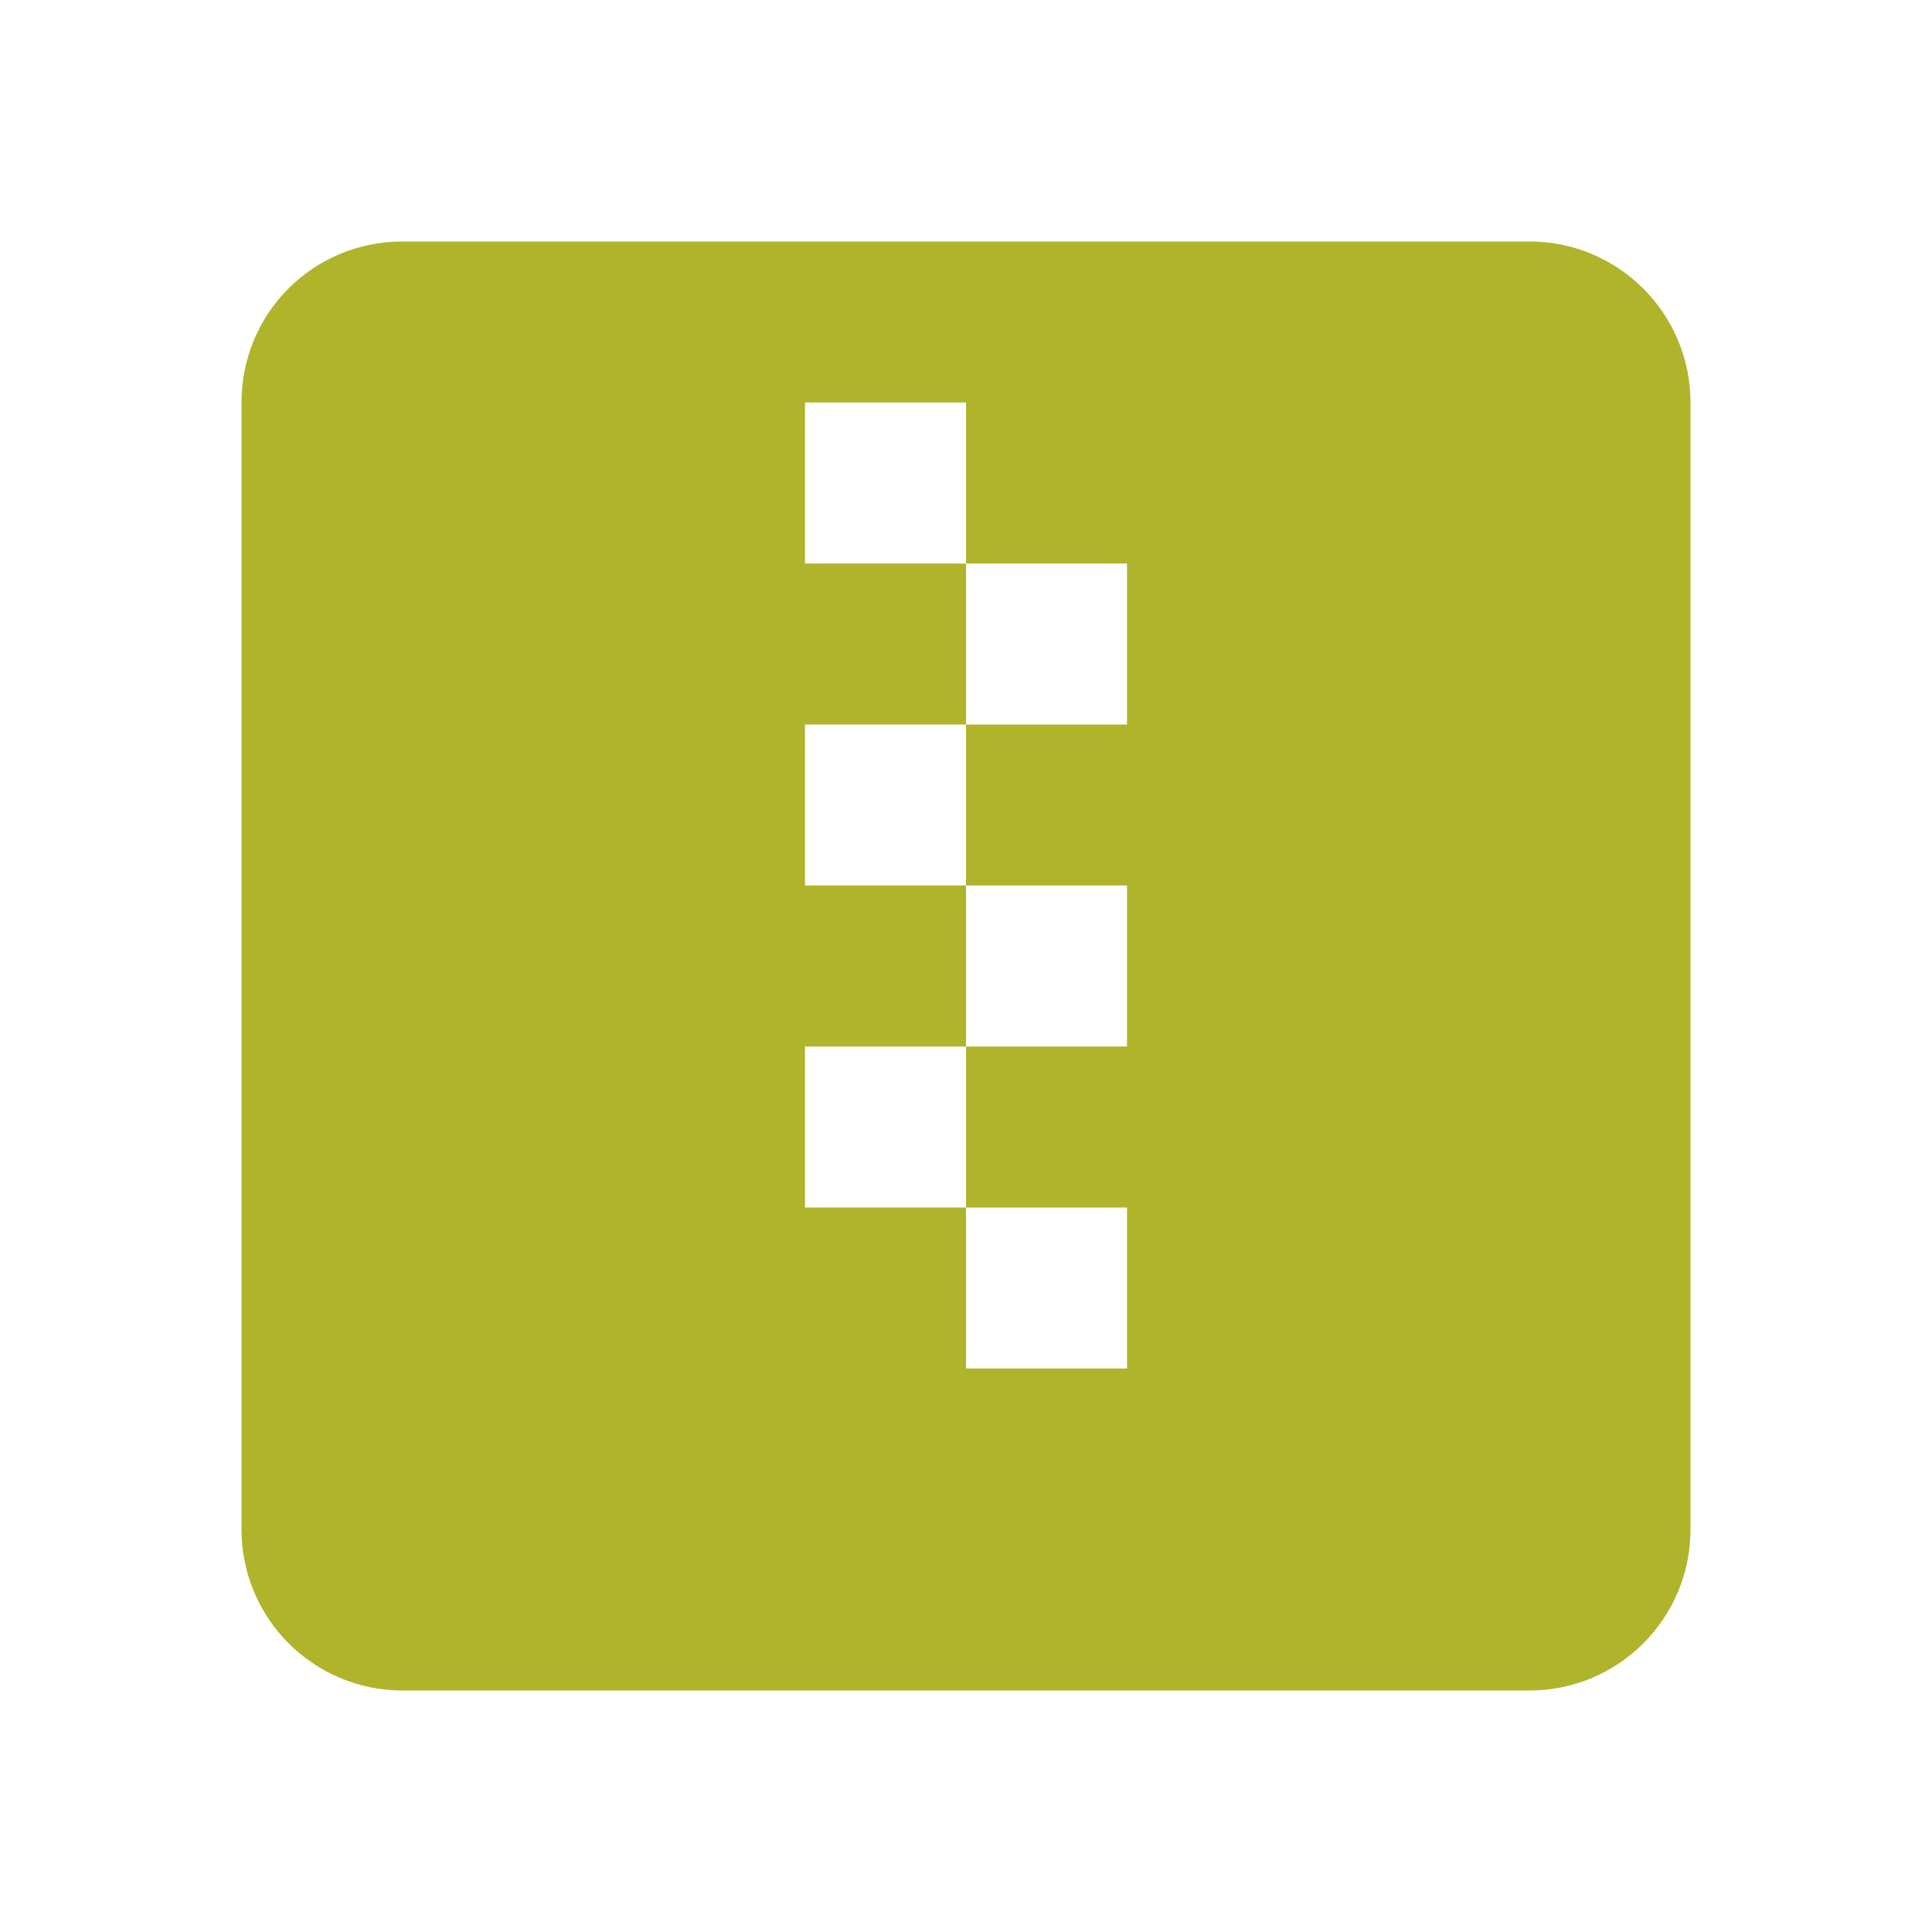
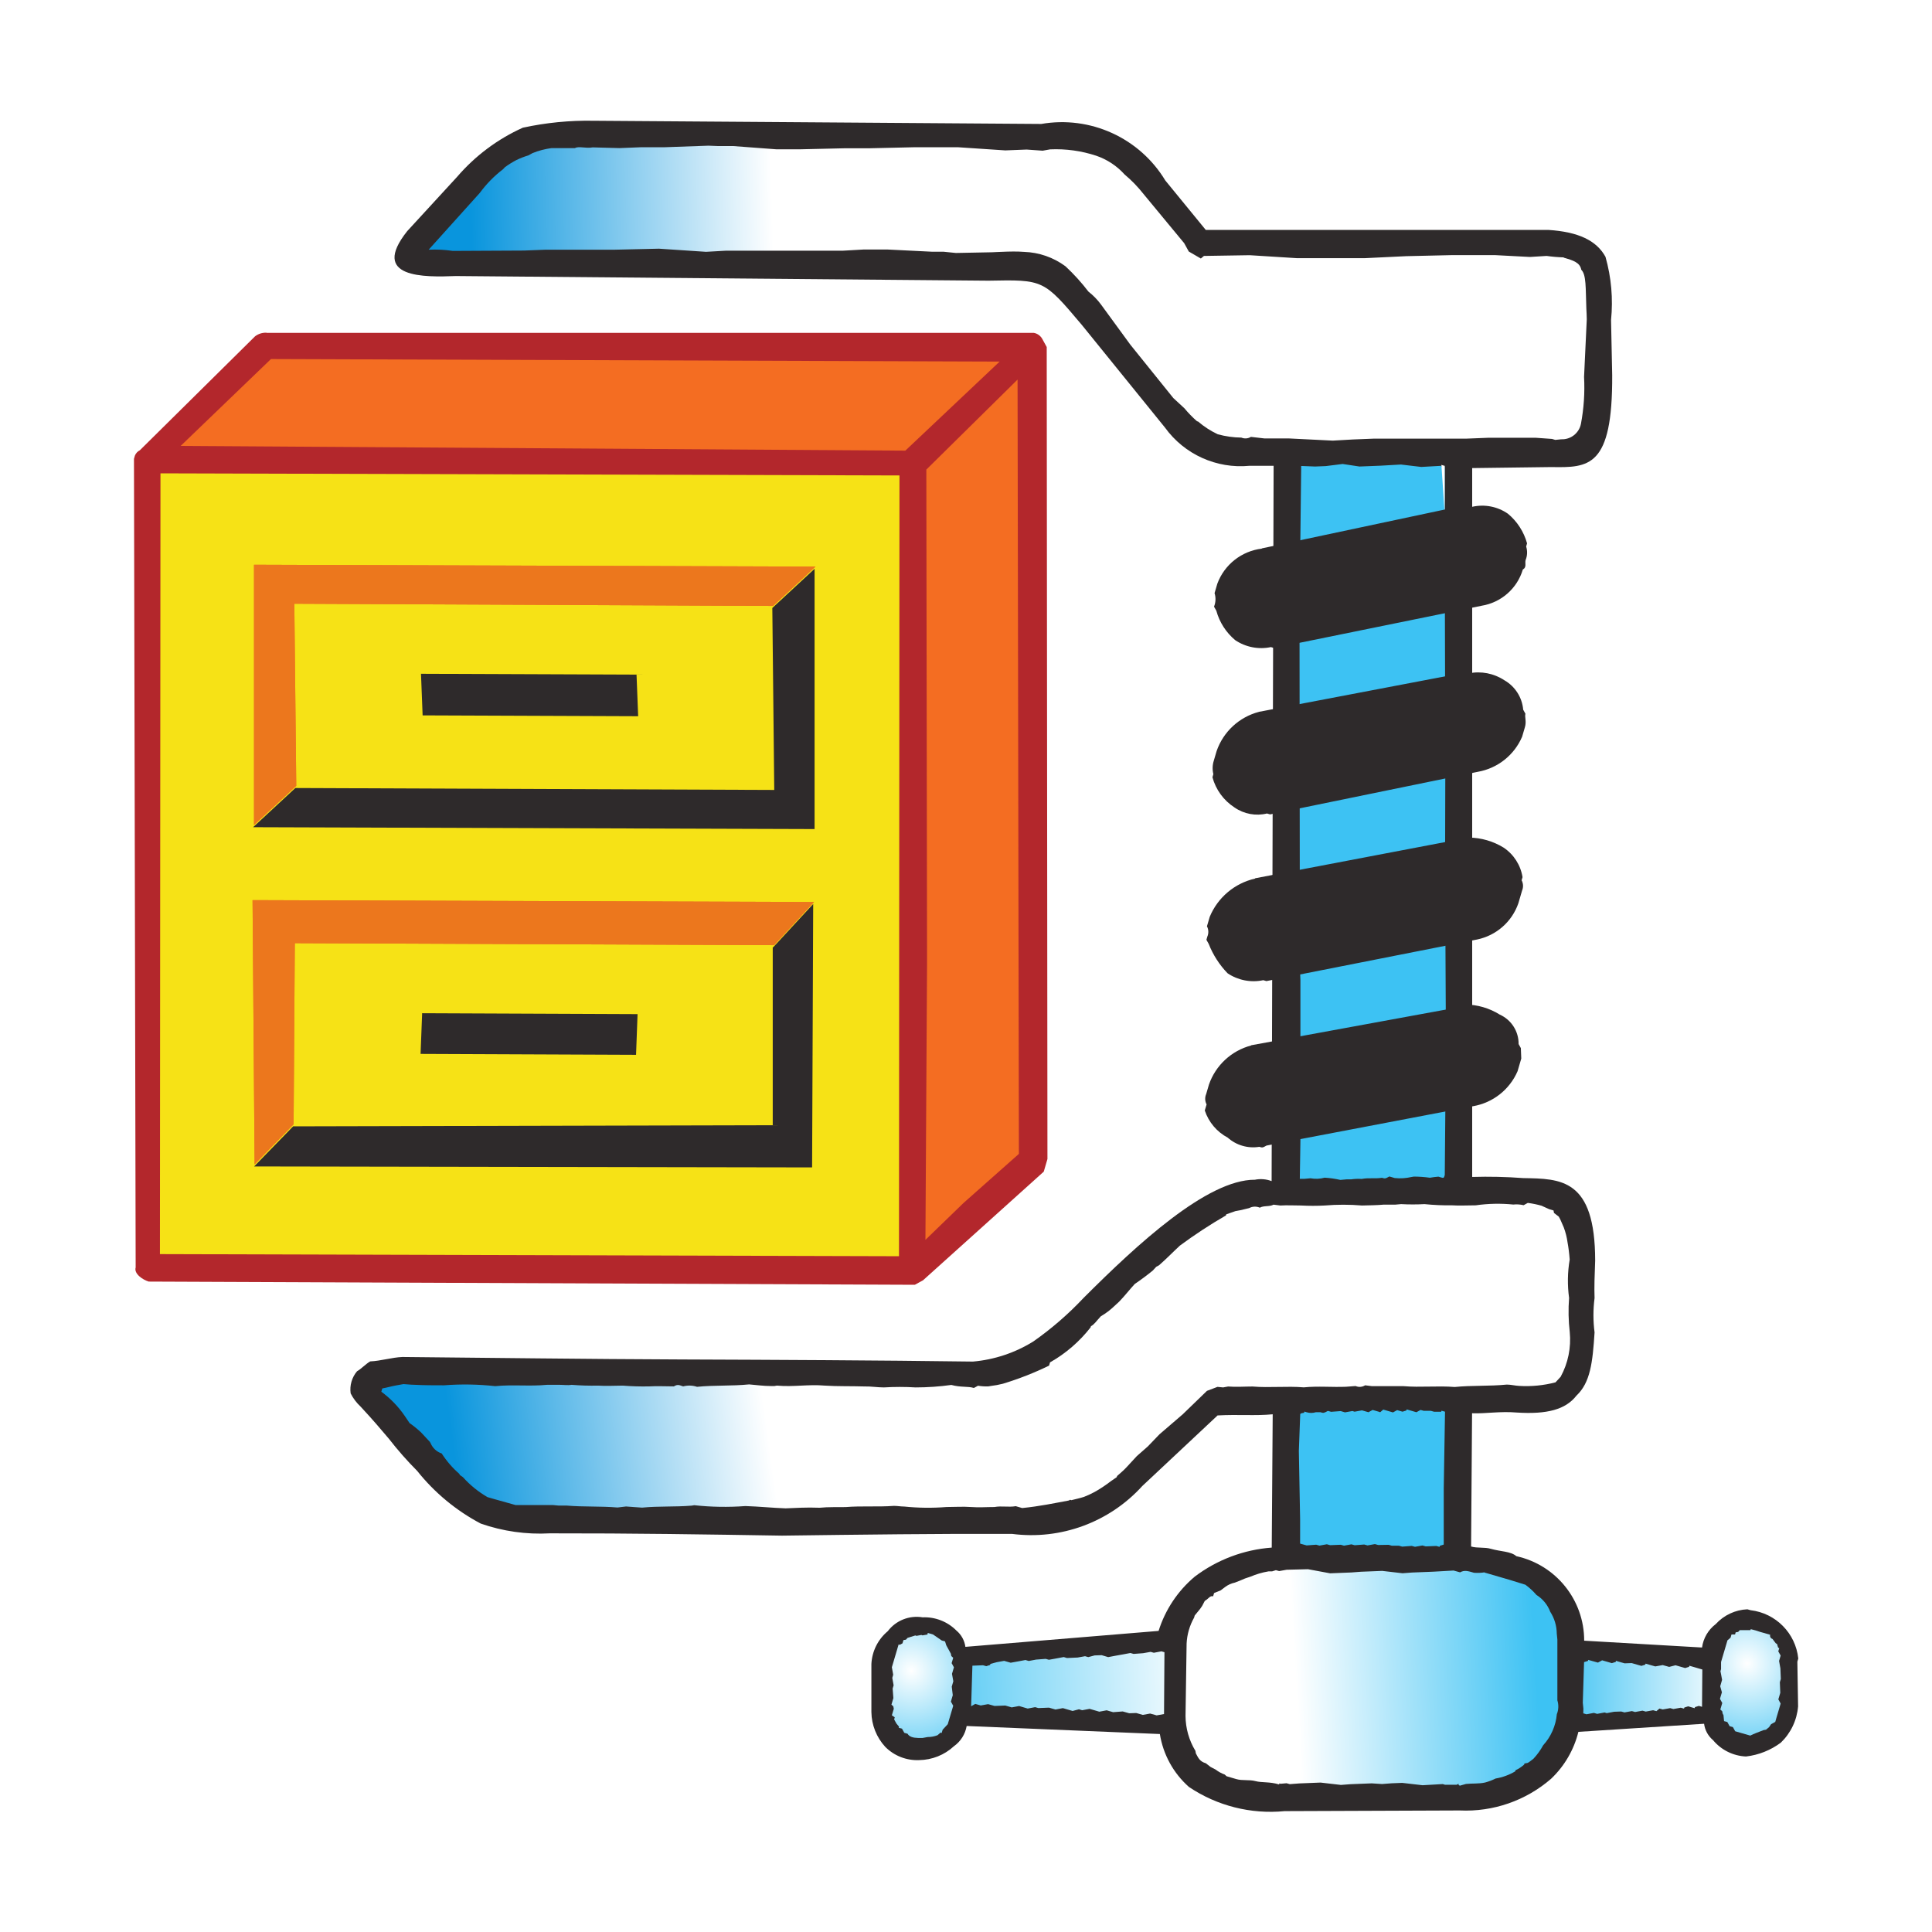
- <svg xmlns="http://www.w3.org/2000/svg" viewBox="0 0 24 24">
-   <path fill="#afb42b" d="M14 17h-2v-2h-2v-2h2v2h2m0-6h-2v2h2v2h-2v-2h-2V9h2V7h-2V5h2v2h2m5-4H5c-1.11 0-2 .89-2 2v14a2 2 0 0 0 2 2h14a2 2 0 0 0 2-2V5a2 2 0 0 0-2-2" />
+ <svg xmlns="http://www.w3.org/2000/svg" xmlns:xlink="http://www.w3.org/1999/xlink" viewBox="0 0 32 32">
+   <defs>
+     <radialGradient id="a" cx="-428.363" cy="-337.616" r="0.076" gradientTransform="matrix(22.426, -0.918, 0.944, 23.053, 9940.275, 7417.533)" gradientUnits="userSpaceOnUse">
+       <stop offset="0" stop-color="#fff" />
+       <stop offset="1" stop-color="#41c3f3" />
+     </radialGradient>
+     <linearGradient id="b" x1="-414.07" y1="-323.688" x2="-413.475" y2="-323.688" gradientTransform="translate(3599.15 2562.224) rotate(-2.754) scale(8.352)" gradientUnits="userSpaceOnUse">
+       <stop offset="0" stop-color="#3dc2f3" />
+       <stop offset="1" stop-color="#fff" />
+     </linearGradient>
+     <linearGradient id="c" x1="-466.763" y1="-351.799" x2="-466.168" y2="-351.799" gradientTransform="translate(-3224.585 -2139.318) rotate(176.688) scale(6.683)" xlink:href="#b" />
+     <linearGradient id="d" x1="-515.182" y1="-375.873" x2="-514.587" y2="-375.873" gradientTransform="matrix(-2.607, 0.014, -0.014, -2.607, -1327.883, -959.089)" xlink:href="#b" />
+     <linearGradient id="e" x1="-413.465" y1="-322.372" x2="-412.869" y2="-322.372" gradientTransform="translate(3557.82 2614.61) rotate(-1.63) scale(8.403)" gradientUnits="userSpaceOnUse">
+       <stop offset="0" stop-color="#0995dd" />
+       <stop offset="1" stop-color="#fff" />
+     </linearGradient>
+     <linearGradient id="f" x1="-515.182" y1="-373.034" x2="-514.587" y2="-373.034" gradientTransform="matrix(-2.607, 0.014, -0.014, -2.607, -1327.785, -940.81)" xlink:href="#b" />
+     <linearGradient id="g" x1="-415.664" y1="-321.968" x2="-415.069" y2="-321.968" gradientTransform="translate(3992.128 2325.757) rotate(-7.749) scale(8.752)" xlink:href="#e" />
+     <radialGradient id="h" cx="-435.908" cy="-337.858" r="0.076" gradientTransform="matrix(22.426, -0.918, 0.944, 23.053, 10123.552, 7416.068)" xlink:href="#a" />
+     <linearGradient id="i" x1="-397.199" y1="-317.443" x2="-396.604" y2="-317.443" gradientTransform="translate(1942.918 1600.128) rotate(0.719) scale(4.876)" xlink:href="#b" />
+   </defs>
+   <path d="M9.832,2l7.415.053a2,2,0,0,1,2.054.936l.67.819h5.672c.5.032.8.175.949.446A2.8,2.8,0,0,1,26.684,5.3l.019.913c.008,1.534-.388,1.533-1.009,1.523l-1.31.017,0,11.741a8.05,8.05,0,0,1,.846.019c.621.011,1.19.005,1.191,1.366-.009.224-.017.45-.01.621a2.2,2.2,0,0,0,0,.569c-.032.5-.07.83-.3,1.047-.18.231-.487.312-.988.28-.277-.024-.516.021-.741.012l-.016,2.207c.105.031.225.007.33.039.156.045.329.04.419.121a1.43,1.43,0,0,1,1.124,1.4l1.952.113a.587.587,0,0,1,.227-.388.754.754,0,0,1,.524-.245l.053.015a.9.9,0,0,1,.79.8l-.015.053.012.741a.942.942,0,0,1-.286.6,1.194,1.194,0,0,1-.577.229.753.753,0,0,1-.546-.271.425.425,0,0,1-.148-.271l-2.082.134a1.6,1.6,0,0,1-.452.777,2.156,2.156,0,0,1-1.513.525l-2.9.011a2.421,2.421,0,0,1-1.585-.4,1.483,1.483,0,0,1-.482-.877l-3.2-.133a.518.518,0,0,1-.211.335.866.866,0,0,1-.577.23.745.745,0,0,1-.56-.219.868.868,0,0,1-.23-.577l0-.794a.754.754,0,0,1,.271-.545.6.6,0,0,1,.577-.23.745.745,0,0,1,.56.219.428.428,0,0,1,.149.27l3.2-.264a1.928,1.928,0,0,1,.6-.9,2.406,2.406,0,0,1,1.274-.48l.016-2.208c-.292.028-.568,0-.913.019l-1.247,1.169a2.482,2.482,0,0,1-2.158.793c-1.19-.005-2.5.012-3.809.029-1.243-.02-2.484-.04-3.847-.038a2.971,2.971,0,0,1-1.144-.162,3.342,3.342,0,0,1-1.052-.872,5.746,5.746,0,0,1-.469-.533c-.127-.15-.253-.3-.469-.533a.763.763,0,0,1-.164-.218.467.467,0,0,1,.106-.367c.067-.037.15-.126.218-.163.172-.007.359-.066.532-.073,1.415.013,3.053.035,4.639.041s3.173.013,4.812.035a2.273,2.273,0,0,0,1-.333,5.376,5.376,0,0,0,.833-.722c.88-.88,2.044-1.96,2.837-1.957a.5.5,0,0,1,.277.023l.033-11.848-.4,0a1.545,1.545,0,0,1-1.4-.634l-1.377-1.7c-.633-.75-.633-.75-1.546-.732L7.55,4.572c-.517.02-1.429.04-.805-.744l.827-.9A3.127,3.127,0,0,1,8.66,2.115,5.06,5.06,0,0,1,9.828,2" style="fill:#2e2a2b" />
+   <path d="M15.366,27.055l-.005.018-.041.007-.041.007-.018-.007-.082.015-.018-.007-.128.04-.028.03-.041.007-.016.054-.046.025-.018-.007-.016.054-.016.054-.016.054-.016.054-.016.054-.016.054-.016.054.022.123-.005.018-.01.035.022.123-.016.054.012.158-.016.054-.016.054.031.028.008.041-.016.054-.016.054.048.033-.01.035.038.069.043.051-.005.018.054.015.038.069.054.015c.028.051.092.068.173.07l.077,0,.082-.015a.45.45,0,0,0,.164-.03l.051-.044.018.007.016-.054.085-.092.016-.054.016-.054.016-.054.016-.054.016-.054.01-.035-.038-.069.031-.107-.017-.141.026-.089-.022-.123.016-.054.016-.054-.038-.069.016-.054.01-.035-.031-.028-.008-.041-.013-.023-.025-.046-.038-.069-.02-.064-.054-.015-.145-.1-.089-.026Z" style="fill:url(#a)" />
+   <polygon points="19.234 27.352 19.111 27.375 19.058 27.36 18.935 27.382 18.776 27.394 18.723 27.379 18.6 27.402 18.477 27.424 18.355 27.447 18.247 27.415 18.13 27.419 18.025 27.447 17.972 27.432 17.849 27.454 17.672 27.462 17.619 27.446 17.496 27.469 17.373 27.491 17.32 27.476 17.161 27.488 17.039 27.511 16.985 27.495 16.862 27.518 16.74 27.54 16.632 27.509 16.51 27.531 16.405 27.559 16.399 27.577 16.336 27.597 16.282 27.582 16.106 27.589 16.085 28.261 16.154 28.222 16.244 28.248 16.366 28.226 16.42 28.241 16.473 28.256 16.65 28.249 16.703 28.264 16.757 28.28 16.88 28.257 16.933 28.273 17.022 28.299 17.145 28.276 17.199 28.291 17.375 28.284 17.429 28.3 17.482 28.315 17.605 28.292 17.659 28.308 17.766 28.339 17.871 28.311 17.924 28.327 18.047 28.304 18.154 28.335 18.208 28.351 18.33 28.328 18.384 28.344 18.437 28.359 18.596 28.347 18.65 28.362 18.703 28.377 18.82 28.373 18.928 28.404 19.05 28.382 19.104 28.397 19.158 28.412 19.28 28.39 19.287 27.366 19.233 27.35 19.234 27.352" style="fill:url(#b)" />
+   <path d="M24.59,26.043a.777.777,0,0,1-.176.007c-.1-.03-.162-.047-.23-.007l-.054-.015-.054-.015-.335.019-.176.007-.176.007-.158.012-.337-.039-.353.014-.158.012-.176.007-.176.007-.367-.068L21.31,26l-.123.022-.054-.015-.064.02-.059,0a1.327,1.327,0,0,0-.3.088,1.161,1.161,0,0,0-.174.066l-.087.033a.406.406,0,0,0-.156.071l-.074.056-.11.045-.016.054c-.053-.015-.071.038-.138.076l-.044.084-.033.048-.09.11-.01.035a.967.967,0,0,0-.124.429l-.018,1.2A1.128,1.128,0,0,0,19.8,29l.007.041c.037.067.06.134.165.164l.079.061.084.044a.551.551,0,0,0,.15.082l.031.028.071.021.089.026c.1.03.215.006.319.034s.234.007.391.055l.005-.018.018.007.1-.009.054.015.158-.012.176-.007.176-.007.337.039.158-.012.176-.007.176-.007.171.011.158-.012.176-.007.337.039.335-.019.036.011h.194c.067-.037,0,0,.054.015l.1-.028c.106-.012.209,0,.317-.024a.942.942,0,0,0,.174-.066.936.936,0,0,0,.325-.119l.005-.018a.588.588,0,0,0,.143-.094l.005-.018L25.3,29.2l.023-.012.074-.056a1.072,1.072,0,0,0,.162-.224.881.881,0,0,0,.227-.515.344.344,0,0,0,.009-.23l0-1.006-.01-.1a.681.681,0,0,0-.108-.361.562.562,0,0,0-.229-.279,1.075,1.075,0,0,0-.183-.169L25,26.166l-.107-.031-.25-.073-.054-.015Z" style="fill:url(#c)" />
+   <path d="M23.876,7.715l-.335.019-.337-.04-.335.019-.176.007-.176.007-.278-.042-.281.035-.176.007-.23-.009-.028,2.432L21.53,16l.009.235,0,2.654-.01.636.077,0,.1-.009a.531.531,0,0,0,.235-.01,1.656,1.656,0,0,1,.26.037l.1-.009.077,0a.811.811,0,0,1,.176-.007c.12-.023.215,0,.335-.019.052.015.055.016.123-.022l.089.026a.824.824,0,0,0,.276-.017l.041-.007a2.009,2.009,0,0,1,.266.019,1.4,1.4,0,0,1,.141-.018l.036.011c.052.015.054.015.069-.038l.019-2.2-.014-2.889.007-2.961-.007-.176-.007-2.713,0-.794-.059,0,.005-.018Z" style="fill:url(#d)" />
+   <path d="M25.9,4.263a2.521,2.521,0,0,1-.283-.024l-.276.017-.572-.03h-.736l-.741.017-.687.033-.388,0H21.48L20.7,4.227l-.759.012-.051.043-.2-.116-.076-.138-.674-.815a2.164,2.164,0,0,0-.313-.323,1.118,1.118,0,0,0-.471-.311,2.133,2.133,0,0,0-.763-.105l-.123.022-.266-.019-.353.014-.779-.052h-.736l-.741.017h-.406l-.741.017-.388,0-.72-.054-.253,0-.153-.006L11,2.439l-.388,0-.353.014-.442-.012c-.119.022-.226-.025-.294.012-.135,0-.29,0-.388,0a1.279,1.279,0,0,0-.315.083l-.069.038a1.308,1.308,0,0,0-.2.078,1.45,1.45,0,0,0-.19.119l-.028.031a1.919,1.919,0,0,0-.385.392L7.1,4.136a2.047,2.047,0,0,1,.4.02L8.679,4.15l.353-.014h1.142l.741-.017.779.052.335-.019.794,0h1.142l.335-.019h.406l.725.036h.194l.207.021.565-.011c.07,0,.115-.007.176-.007.156-.007.272-.009.388,0a1.219,1.219,0,0,1,.686.238,3.355,3.355,0,0,1,.381.42,1.089,1.089,0,0,1,.209.215l.485.664.712.884.183.169a1.878,1.878,0,0,0,.209.215l.018.005a1.451,1.451,0,0,0,.326.211,1.558,1.558,0,0,0,.391.055.173.173,0,0,0,.158-.012l.225.026h.406l.725.036.335-.019.353-.014.388,0h1.142l.353-.014.388,0h.406l.266.019.054.016.1-.01a.319.319,0,0,0,.325-.254,3.266,3.266,0,0,0,.052-.779l.045-.955c0-.068-.005-.114-.007-.176-.013-.345,0-.562-.084-.644-.022-.12-.133-.155-.29-.2ZM23.874,7.7l.055.81,0-.794L23.874,7.7Z" style="fill:url(#e)" />
+   <path d="M23.876,23.365l-.005.018-.117,0-.054-.015-.117,0-.054-.015-.069.038-.161-.047-.005.018-.064.02-.089-.026-.069.038-.161-.047-.051.044-.018-.007-.107-.031-.069.038-.107-.031-.123.022-.036-.011-.123.022-.071-.021-.158.012-.054-.015c-.068.037-.071.038-.123.022l-.077,0a.258.258,0,0,1-.153,0l-.036-.011L21.6,23.4l-.041.007-.023.012-.023.613.021,1.129v.406l.054.015.054.015.158-.012.054.015.123-.022.054.015.176-.007.054.015.123-.022.054.015.158-.012.054.015.123-.022.054.015L23,25.587l.054.015.117,0,.054.015.158-.012.054.015.123-.022.054.015.176-.007.054.015.005-.018.064-.02,0-.794v-.135l.021-1.272-.054-.015Z" style="fill:url(#f)" />
+   <path d="M25.542,19.973a1.57,1.57,0,0,0-.237-.049l-.069.038a.5.5,0,0,0-.171-.011,2.583,2.583,0,0,0-.623.013c-.142,0-.276.008-.388,0a3.98,3.98,0,0,1-.46-.02,3.534,3.534,0,0,1-.388,0l-.1.009-.077,0-.117,0c-.1.009-.219.011-.353.014a3.682,3.682,0,0,0-.618,0,3.69,3.69,0,0,1-.388,0c-.113,0-.233-.007-.347,0l-.112-.014c-.068.037-.16.012-.228.05a.2.2,0,0,0-.176.007l-.146.035-.082.015-.151.053-.005.018a8.1,8.1,0,0,0-.763.5c-.117.108-.223.219-.346.326l-.046.025-.056.061c-.093.077-.192.15-.3.224-.083.089-.168.2-.259.293l-.08.074a1.176,1.176,0,0,1-.223.168c-.083.089-.1.127-.164.165l-.005.018a2.265,2.265,0,0,1-.672.58l-.016.054a5.191,5.191,0,0,1-.765.3,1.5,1.5,0,0,1-.2.037l-.041.007a.84.84,0,0,1-.171-.011l-.046.025-.023.012c-.1-.031-.216-.007-.373-.05a4.353,4.353,0,0,1-.593.041,4.292,4.292,0,0,0-.524,0c-.106,0-.215-.019-.324-.016-.219-.007-.439,0-.654-.014-.277-.024-.517.025-.794,0l-.041.007-.059,0c-.12,0-.241-.017-.36-.027-.293.029-.572.011-.863.04a.406.406,0,0,0-.23-.007c-.052-.015-.086-.043-.153,0-.14,0-.281-.008-.406,0a4.247,4.247,0,0,1-.442-.013c-.136,0-.273.01-.406,0a4.249,4.249,0,0,1-.442-.013c-.059.011-.131,0-.194,0s-.142,0-.212,0c-.292.028-.566-.007-.858.022a4.549,4.549,0,0,0-.848-.014c-.167,0-.333,0-.5-.009-.057,0-.114-.009-.171-.011l-.123.022c-.078.014-.15.036-.228.05l-.016.054a1.663,1.663,0,0,1,.387.4l.081.12a1.712,1.712,0,0,1,.188.152l.148.159.013.023a.3.3,0,0,0,.183.169,1.572,1.572,0,0,0,.29.336l.013.023.048.033a1.675,1.675,0,0,0,.407.331l.107.031.357.1c.113,0,.263,0,.406,0h.212l.094.009.135,0c.277.024.566.008.843.032l.141-.017c.088.009.178.011.266.019.278-.027.546-.01.822-.033l.041-.007a4.606,4.606,0,0,0,.848.014c.224.007.442.03.666.038.172-.006.34-.019.565-.01.146-.015.294-.008.429-.011.269-.022.53,0,.8-.02.057,0,.114.011.171.011a3.859,3.859,0,0,0,.7.008c.136,0,.273-.01.406,0s.253,0,.388,0c.12-.022.233.007.353-.014l.107.031c.292-.029.532-.081.772-.125l.023-.012.018.007c.084-.021.141-.033.21-.055a1.435,1.435,0,0,0,.156-.071l.046-.025a2.2,2.2,0,0,0,.241-.162l.1-.069.005-.018c.052-.047.108-.092.159-.148l.169-.183.182-.16.192-.2.387-.333.4-.387.174-.066.094.009.082-.015c.133.011.27,0,.406,0,.277.024.571-.01.848.014.239-.024.466,0,.7-.01l.158-.012a.17.17,0,0,0,.158-.012l.112.014.117,0c.128,0,.263,0,.406,0,.277.024.571-.009.848.014.292-.029.572-.011.863-.04.07,0,.137.019.207.022a1.918,1.918,0,0,0,.6-.059l.085-.092A1.285,1.285,0,0,0,26,22.063a2.921,2.921,0,0,1-.011-.565,2.092,2.092,0,0,1,.01-.636c-.008-.107-.02-.2-.035-.281a1.147,1.147,0,0,0-.063-.251l-.058-.133-.025-.046-.079-.061-.008-.041-.071-.021-.12-.054Z" style="fill:url(#g)" />
+   <path d="M28.993,27l-.117,0-.059,0-.028.03-.041.007-.01.035-.059,0-.016.054-.051.043-.01.035-.016.054-.016.054-.016.054-.016.054-.016.054-.016.054,0,.118-.005.018-.005.018L28.5,27.7l.008.041.015.082-.031.107.028.1-.016.054-.016.054.038.069-.016.054-.016.054.031.028.008.041.013.023.01.1.054.015.038.069.054.015.038.069.107.031.143.041c.058-.031.151-.063.22-.091l.041-.007.051-.043.033-.048.069-.038.005-.018.01-.035.016-.054.016-.054.016-.054.016-.054.01-.035-.038-.069.016-.054.016-.054-.007-.176.016-.054-.007-.176-.022-.123.016-.054.01-.035-.013-.023-.013-.023-.013-.023.016-.054-.018-.007-.02-.064-.018-.007-.056-.074a.055.055,0,0,1-.038-.069l-.107-.031-.054-.015a1.383,1.383,0,0,0-.161-.047Z" style="fill:url(#h)" />
+   <path d="M4.416,5.513H17.121a.2.2,0,0,1,.142.1l.074.135.012,13.449-.061.209-1,.9-1,.9-.068.037-.067.037L2.463,21.227c-.1-.031-.247-.129-.216-.234L2.219,7.6l.015-.053a.168.168,0,0,1,.082-.089L4.225,5.57a.29.29,0,0,1,.188-.059" style="fill:#b3272c" />
+   <polyline points="16.556 5.989 4.488 5.947 2.992 7.386 14.995 7.464 16.557 5.989" style="fill:#f46d22" />
+   <polyline points="16.854 6.287 15.343 7.778 15.355 15.948 15.328 20.536 15.96 19.924 16.876 19.112 16.854 6.288" style="fill:#f46d22" />
+   <polyline points="14.89 20.807 14.898 7.875 2.658 7.84 2.649 20.772 14.89 20.807" style="fill:#f6e216" />
+   <path d="M12.807,15.689l.662-.716-.018,4.363L4.209,19.32l.646-.664,7.944-.019,0-2.948ZM6.973,11.16l3.57.014.027.689L7,11.849l-.027-.689Zm5.819-1.091.032,3.015-7.932-.032-.7.649,9.3.031,0-4.311-.7.649Zm-5.8,6.713-.026.674,3.569.015.025-.674-3.569-.015" style="fill:#2e2a2b" />
+   <path d="M12.807,10.036,4.875,10l.032,3.016-.7.649,0-4.311,9.3.031-.7.649Zm.014,5.62.662-.716-9.3-.031.034,4.377.646-.664.02-3,7.932.033" style="fill:#ec771d" />
+   <polygon points="27.982 27.59 27.976 27.608 27.912 27.628 27.859 27.613 27.752 27.582 27.647 27.609 27.593 27.594 27.54 27.579 27.417 27.601 27.363 27.586 27.256 27.555 27.251 27.572 27.187 27.592 27.133 27.577 27.026 27.546 26.909 27.55 26.855 27.535 26.766 27.509 26.761 27.527 26.697 27.547 26.643 27.531 26.536 27.5 26.467 27.538 26.413 27.523 26.36 27.508 26.306 27.493 26.301 27.51 26.237 27.53 26.216 28.202 26.226 28.302 26.224 28.378 26.277 28.394 26.4 28.371 26.454 28.387 26.577 28.364 26.612 28.375 26.735 28.352 26.853 28.348 26.906 28.363 27.029 28.341 27.082 28.356 27.205 28.334 27.259 28.349 27.381 28.327 27.435 28.342 27.486 28.299 27.54 28.314 27.663 28.292 27.716 28.307 27.839 28.285 27.892 28.3 27.898 28.282 27.962 28.262 28.015 28.278 28.069 28.293 28.074 28.275 28.138 28.255 28.191 28.27 28.196 27.652 28.143 27.637 28.089 27.621 27.982 27.59 27.982 27.59" style="fill:url(#i)" />
+   <path d="M12.807,10.036,4.875,10l.032,3.016-.7.649,0-4.311,9.3.031-.7.649Zm.014,5.62.662-.716-9.3-.031.034,4.377.646-.664.02-3,7.932.033" style="fill:#ec771d" />
+   <path d="M20.9,9.083l3.385-.719.1.03a.746.746,0,0,1,.591.115A.975.975,0,0,1,25.293,9l-.015.052a.329.329,0,0,1-.009.224c-.015.052.022.12-.046.157a.855.855,0,0,1-.683.6l-3.438.7-.052-.015a.773.773,0,0,1-.591-.115.965.965,0,0,1-.313-.488l-.038-.067a.329.329,0,0,0,.009-.224l.046-.157a.9.9,0,0,1,.736-.58Zm-.177,8.23,3.475-.637.068-.038a1.1,1.1,0,0,1,.575.167.529.529,0,0,1,.312.488l.037.067.007.173-.061.209a.984.984,0,0,1-.736.58l-3.422.652c-.067.037-.067.037-.12.021a.633.633,0,0,1-.523-.152.791.791,0,0,1-.38-.45l.03-.1a.2.2,0,0,1-.007-.172l.046-.157a1.013,1.013,0,0,1,.7-.648Zm.128-5.522a1.013,1.013,0,0,0-.7.649l-.046.157a.411.411,0,0,0-.008.225l-.015.052a.864.864,0,0,0,.365.5.666.666,0,0,0,.538.1l.052.015,3.438-.705a.983.983,0,0,0,.736-.581l.046-.157c.03-.1-.007-.172.009-.224l-.037-.067a.624.624,0,0,0-.312-.488.787.787,0,0,0-.59-.114l-.053-.015-3.422.652Zm-.063,2.761a1.07,1.07,0,0,0-.751.633l-.046.157a.2.2,0,0,1,.006.172l-.015.052.038.068a1.473,1.473,0,0,0,.313.487.773.773,0,0,0,.591.114l.052.015,3.49-.689a.921.921,0,0,0,.683-.6l.061-.209a.2.2,0,0,0-.007-.172l.015-.052a.727.727,0,0,0-.312-.488,1.122,1.122,0,0,0-.576-.167c-.067.037-.067.037-.119.022l-3.422.652" style="fill:#2e2a2b" />
</svg>
